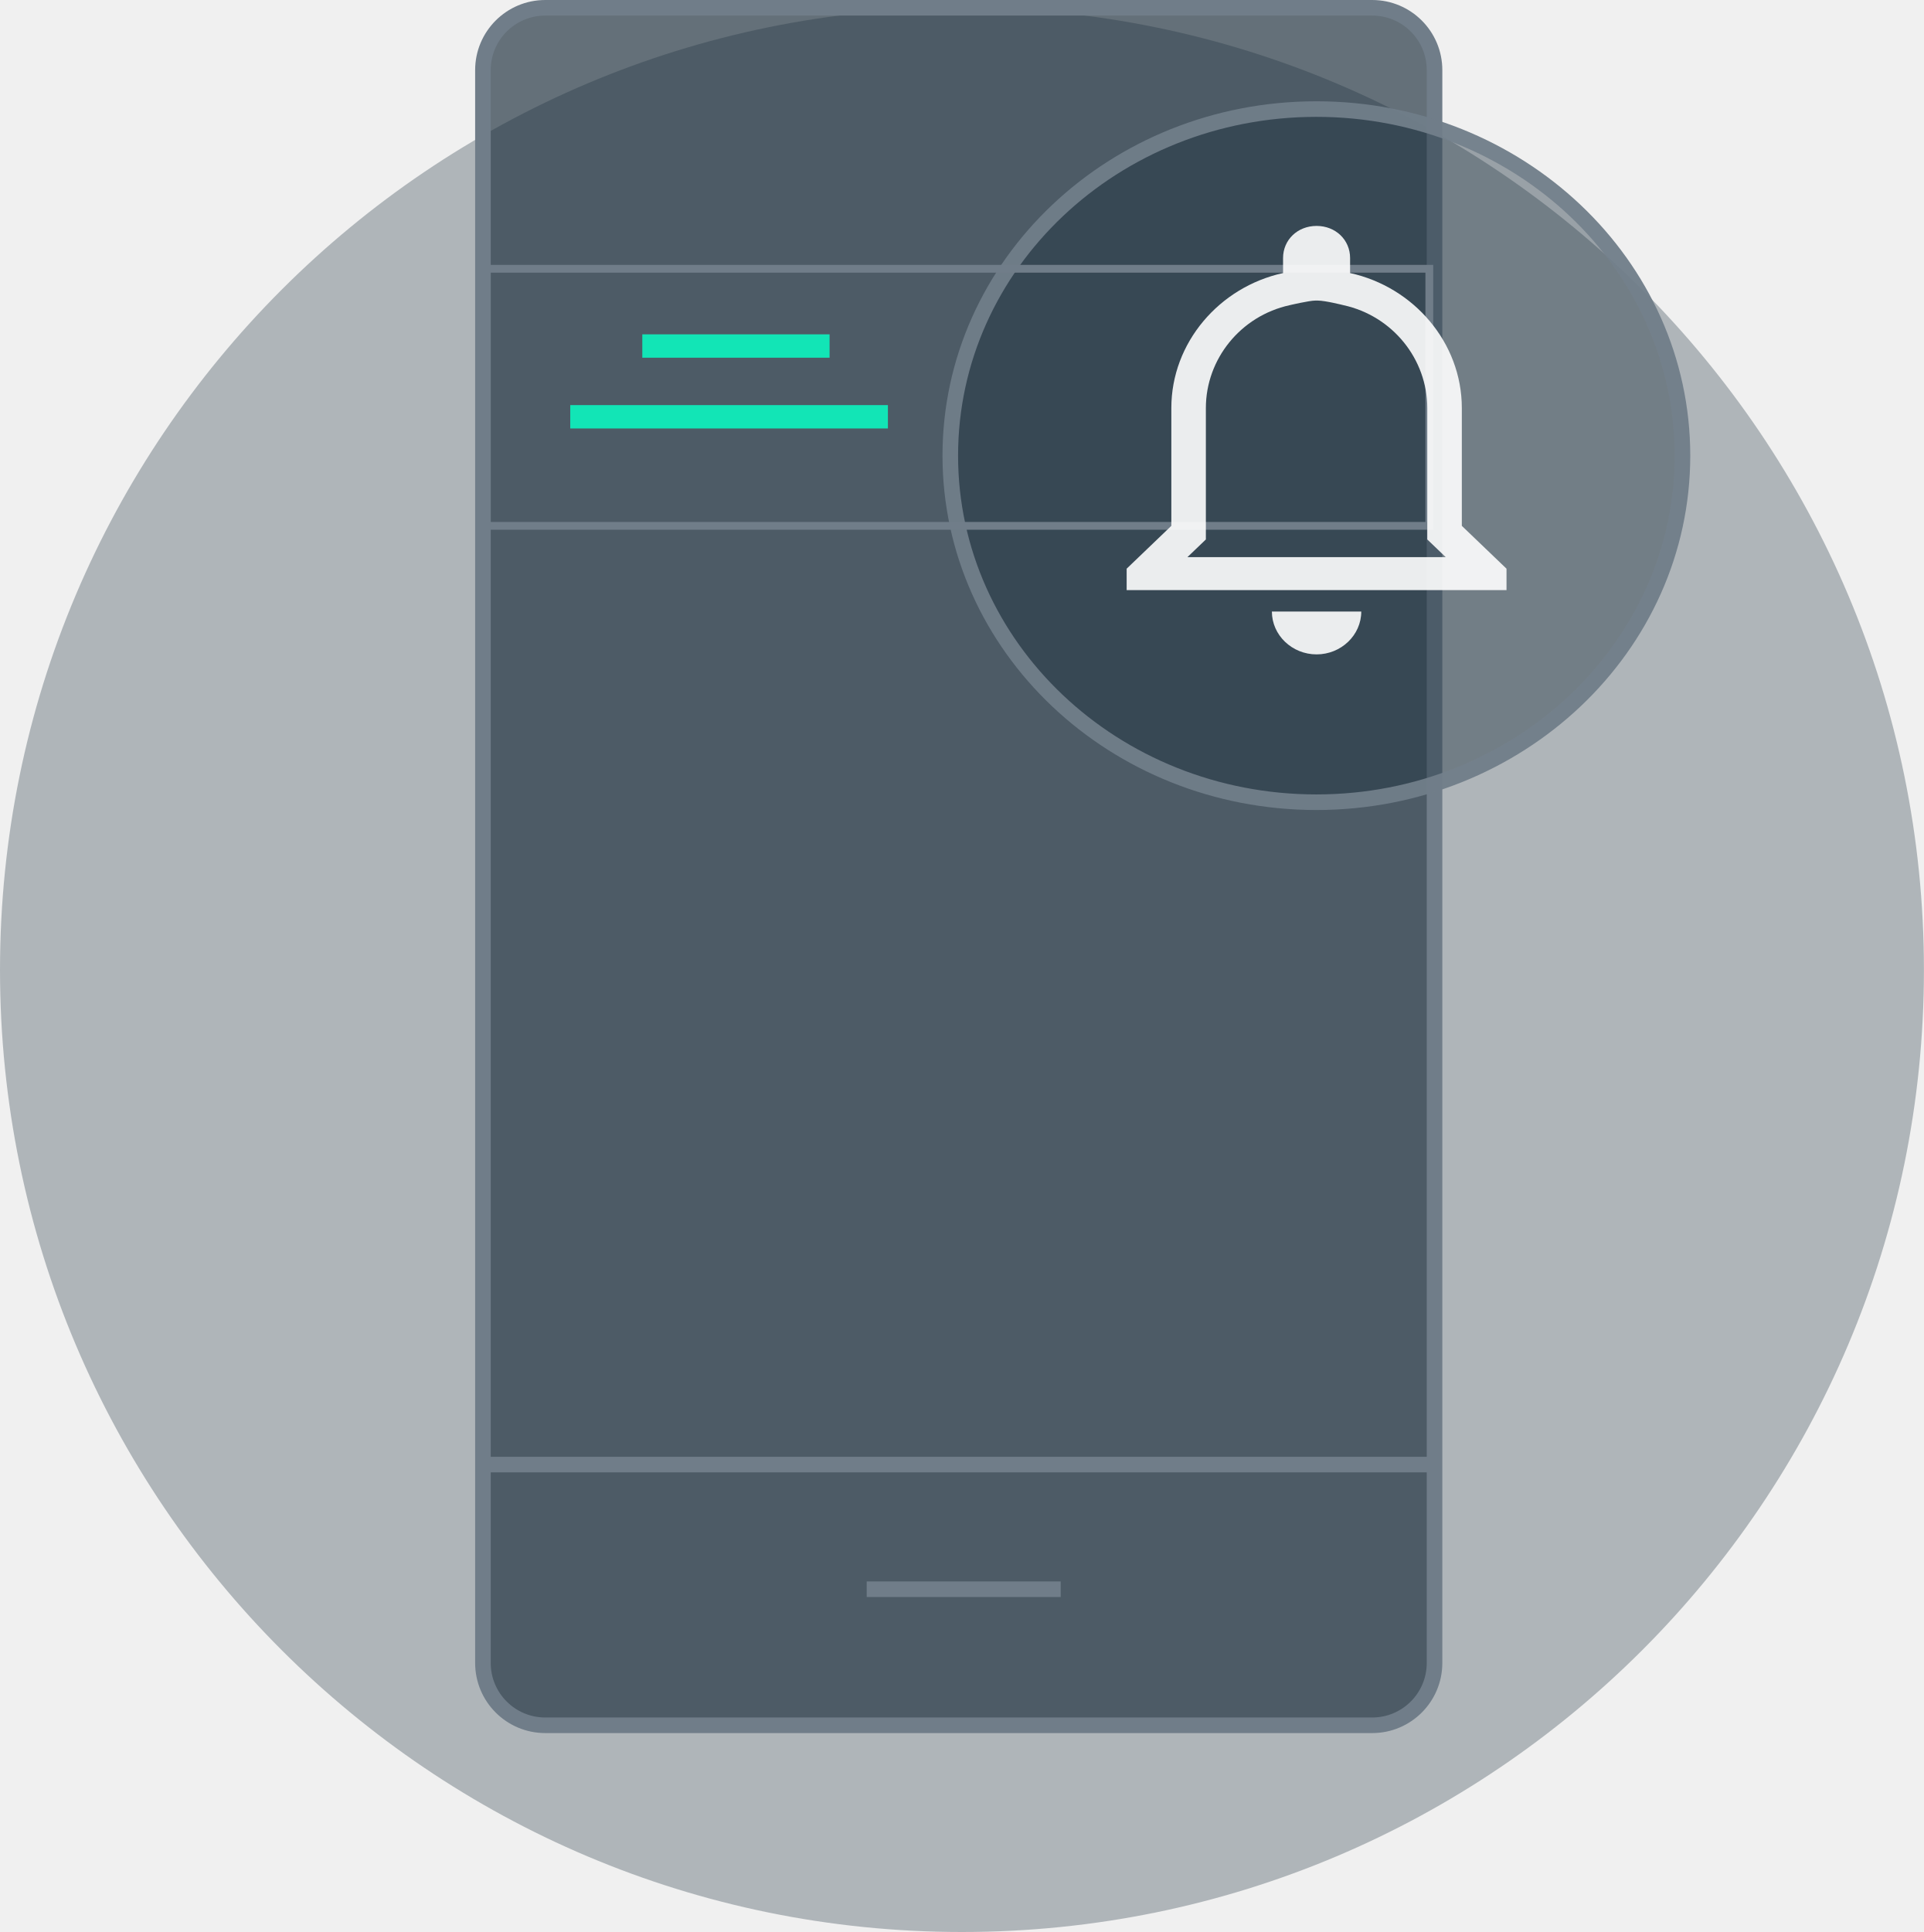
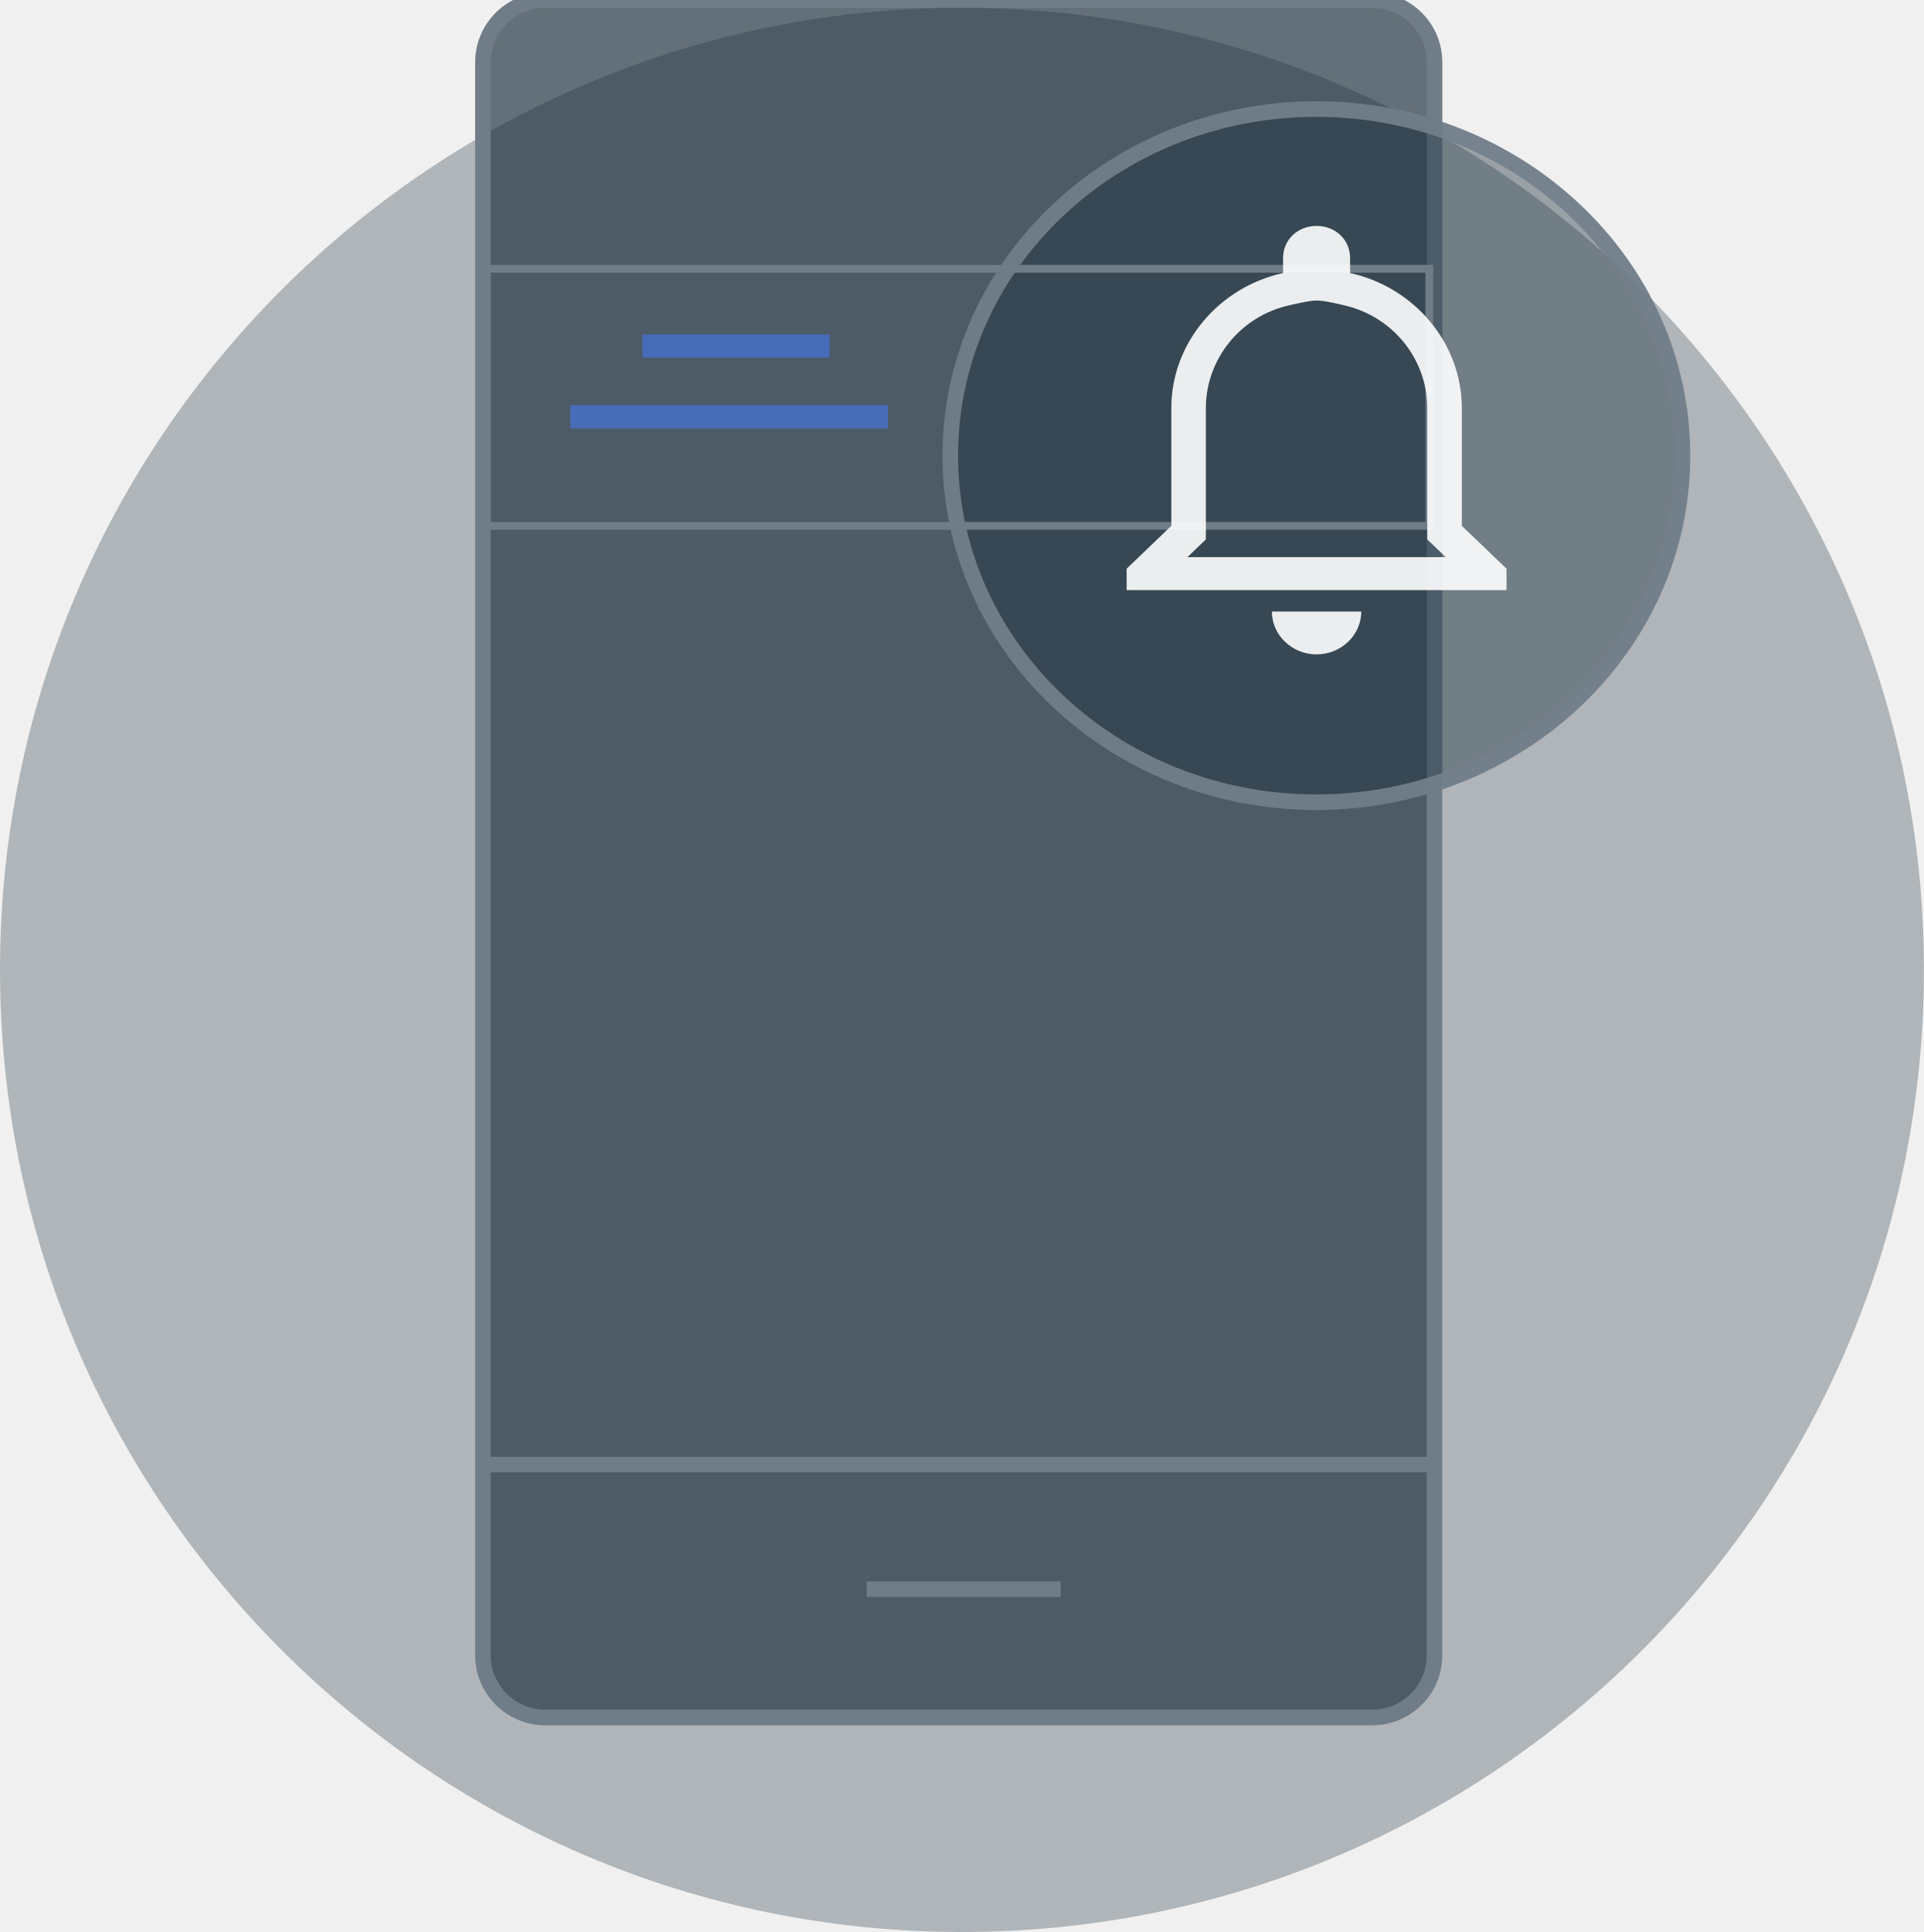
- <svg xmlns="http://www.w3.org/2000/svg" xmlns:xlink="http://www.w3.org/1999/xlink" width="247px" height="248px" viewBox="0 0 247 248" version="1.1">
+ <svg xmlns="http://www.w3.org/2000/svg" xmlns:xlink="http://www.w3.org/1999/xlink" width="247px" height="248px" viewBox="0 0 247 248" version="1.1" style="zoom: 1;">
  <defs>
    <linearGradient x1="50%" y1="0%" x2="50%" y2="89.467%" id="linearGradient-1">
      <stop stop-color="#192C3A" offset="0%" />
      <stop stop-color="#192C3A" offset="100%" />
    </linearGradient>
    <rect id="path-2" x="0" y="0" width="122" height="34" />
  </defs>
  <g id="Page-1" stroke="none" stroke-width="1" fill="none" fill-rule="evenodd">
    <g id="push-notifications" transform="translate(0, 1)">
      <g id="Onboarding">
        <g id="0.4---Allow-Push-Notifications">
          <g id="Group-7">
-             <path d="M123.5,247 C191.707,247 247,191.707 247,123.5 C247,55.293 191.707,1.42108547e-14 123.5,1.42108547e-14 C55.293,1.42108547e-14 1.42108547e-14,55.293 1.42108547e-14,123.5 C1.42108547e-14,191.707 55.293,247 123.5,247 Z" id="Oval-2" fill="url(#linearGradient-1)" fill-rule="nonzero" opacity="0.3" />
+             <path d="M123.5,247 C191.707,247 247,191.707 247,123.5 C247,55.293 191.707,1.42108547e-14 123.5,1.42108547e-14 C55.293,1.42108547e-14 1.42108547e-14,55.293 1.42108547e-14,123.5 C1.42108547e-14,191.707 55.293,247 123.5,247 Z" id="Oval-2" fill-rule="nonzero" fill="url(#linearGradient-1)" opacity="0.3" />
            <g id="Phone" transform="translate(62, 0)" stroke="#707D89" stroke-width="2">
-               <rect id="Combined-Shape" fill-opacity="0.65" fill="#192C3A" fill-rule="nonzero" x="0" y="0" width="122.169" height="220.465" rx="8" />
-               <path d="M0.636,187 L121.533,187" id="Line" stroke-linecap="square" />
-               <path d="M50.268,203 L73.174,203" id="Line" stroke-linecap="square" />
+               <rect x="0px" fill-rule="nonzero" height="220.465" y="-1px" id="Combined-Shape" width="122.169" fill="#192C3A" rx="8" fill-opacity="0.65" />
+               <path d="M0.636,187 L121.533,187 " id="Line" stroke-linecap="square" />
+               <path d="M50.268,203 L73.174,203 " id="Line" stroke-linecap="square" />
            </g>
            <ellipse id="Oval-2" stroke="#707D89" stroke-width="2" fill-opacity="0.419" fill="#192C3A" fill-rule="nonzero" opacity="0.946" cx="169" cy="57.488" rx="47" ry="44.488" />
            <g id="Group-3" transform="translate(62, 33)">
-               <path d="M12.711,19.5 L50.491,19.5" id="Line" stroke="#12E5B6" stroke-width="3" stroke-linecap="square" />
-               <path d="M21.96,10.417 L43.003,10.417" id="Line" stroke="#12E5B6" stroke-width="3" stroke-linecap="square" />
+               <path d="M12.711,19.5 L50.491,19.5" id="Line" stroke="#476cb8" stroke-width="3" stroke-linecap="square" />
+               <path d="M21.96,10.417 L43.003,10.417 " id="Line" stroke="#476cb8" stroke-width="3" stroke-linecap="square" />
              <g id="Rectangle-3">
                <g id="path-2-Clipped">
                  <mask id="mask-3" fill="white">
                    <use xlink:href="#path-2" />
                  </mask>
                  <g id="path-2" />
                  <rect id="path-2" stroke="#707D89" stroke-width="2" mask="url(#mask-3)" x="0" y="0" width="122" height="34" />
                </g>
              </g>
            </g>
            <g id="android-notifications-none" opacity="0.9" transform="translate(144.6424, 28)" fill-rule="nonzero" fill="#FFFFFF">
-               <path d="M24.522,9.582 C25.503,9.582 27.835,10.174 27.835,10.174 C34.151,11.555 38.596,17.107 38.596,23.375 L38.596,38.5 L38.596,40.247 L39.888,41.485 L40.967,42.519 L7.8,42.519 L8.879,41.485 L10.17,40.247 L10.17,38.5 L10.17,23.375 C10.17,17.107 14.616,11.555 20.932,10.174 C20.932,10.174 23.432,9.582 24.245,9.582 L24.522,9.582 Z M24.383,0 C21.945,0 20.08,1.787 20.08,4.125 L20.08,6.05 C11.904,7.838 5.737,14.988 5.737,23.375 L5.737,38.5 L-6.82121026e-13,44 L-6.82121026e-13,46.75 L48.767,46.75 L48.767,44 L43.03,38.5 L43.03,23.375 C43.03,14.988 36.862,7.838 28.686,6.05 L28.686,4.125 C28.686,1.787 26.822,0 24.383,0 L24.383,0 L24.383,0 Z M30.12,49.5 L18.646,49.5 C18.646,52.525 21.228,55 24.383,55 C27.539,55 30.12,52.525 30.12,49.5 L30.12,49.5 L30.12,49.5 Z" id="Shape" />
+               <path d="M24.522,9.582 C25.503,9.582 27.835,10.174 27.835,10.174 C34.151,11.555 38.596,17.107 38.596,23.375 L38.596,38.5 L38.596,40.247 L39.888,41.485 L40.967,42.519 L7.8,42.519 L8.879,41.485 L10.17,40.247 L10.17,38.5 L10.17,23.375 C10.17,17.107 14.616,11.555 20.932,10.174 C20.932,10.174 23.432,9.582 24.245,9.582 L24.522,9.582  Z M24.383,0 C21.945,0 20.08,1.787 20.08,4.125 L20.08,6.05 C11.904,7.838 5.737,14.988 5.737,23.375 L5.737,38.5 L-6.82121026e-13,44 L-6.82121026e-13,46.75 L48.767,46.75 L48.767,44 L43.03,38.5 L43.03,23.375 C43.03,14.988 36.862,7.838 28.686,6.05 L28.686,4.125 C28.686,1.787 26.822,0 24.383,0 L24.383,0 L24.383,0  Z M30.12,49.5 L18.646,49.5 C18.646,52.525 21.228,55 24.383,55 C27.539,55 30.12,52.525 30.12,49.5 L30.12,49.5 L30.12,49.5  Z " id="Shape" />
            </g>
          </g>
        </g>
      </g>
    </g>
  </g>
</svg>
